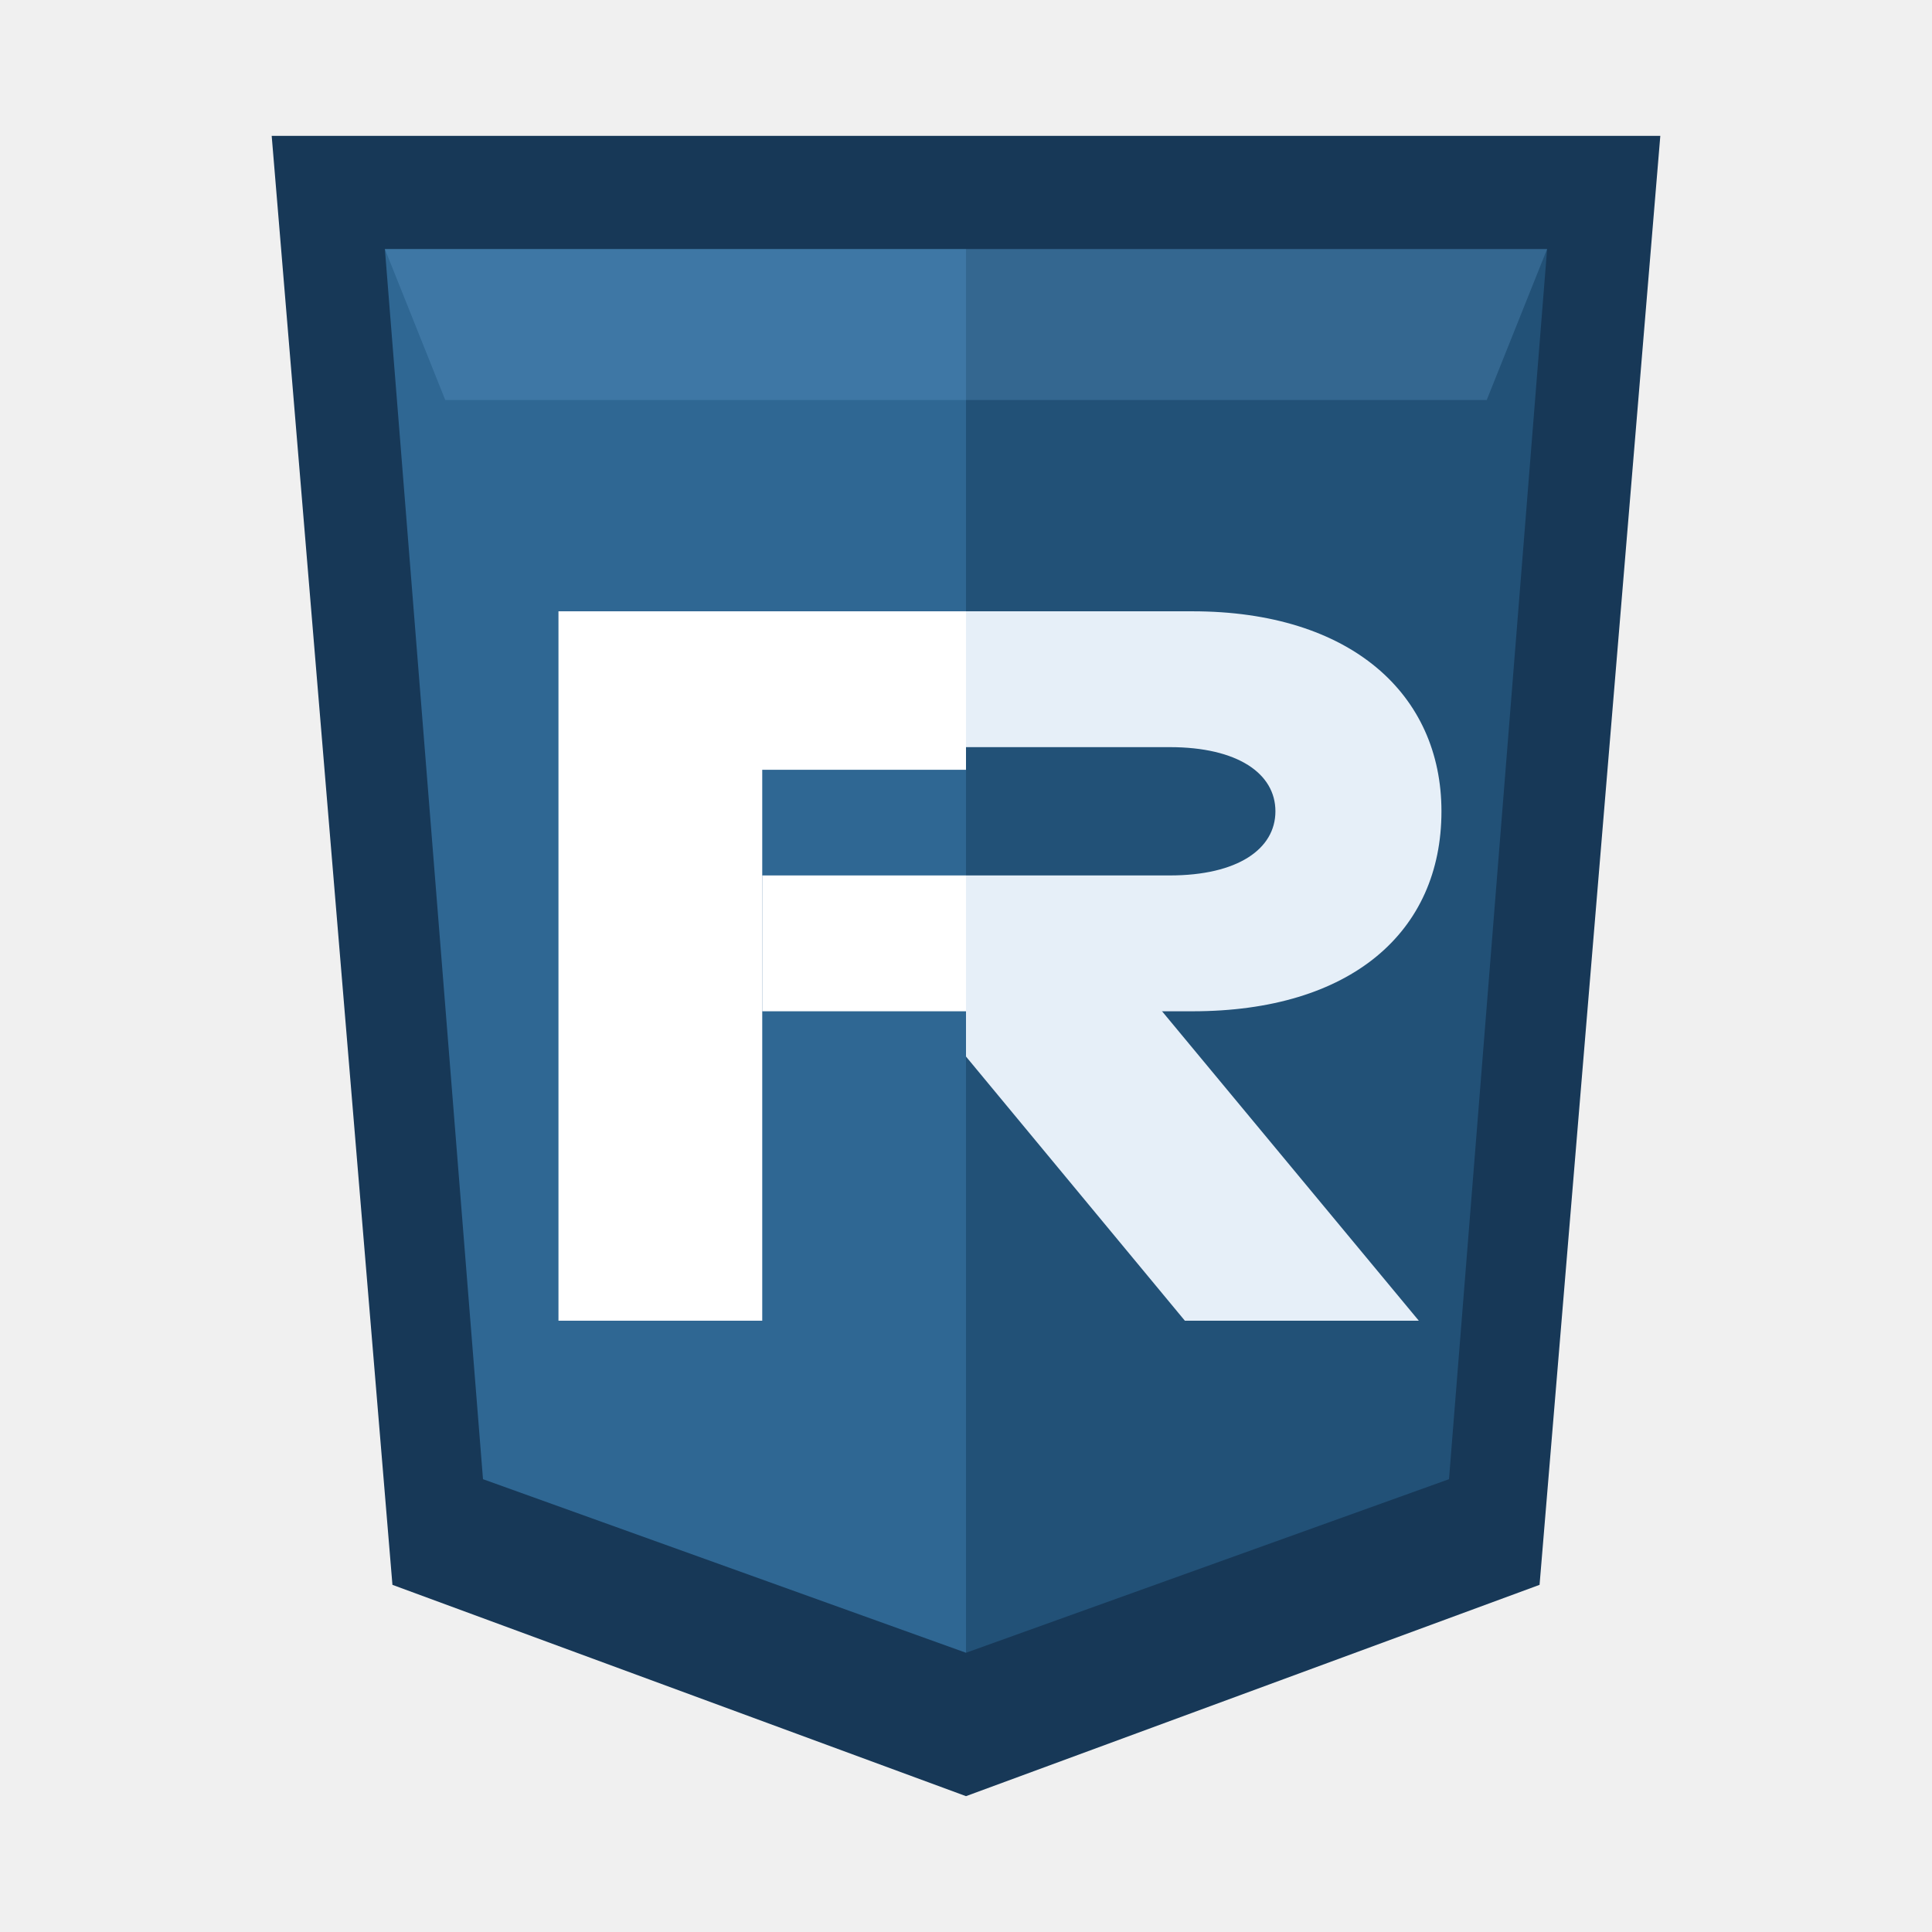
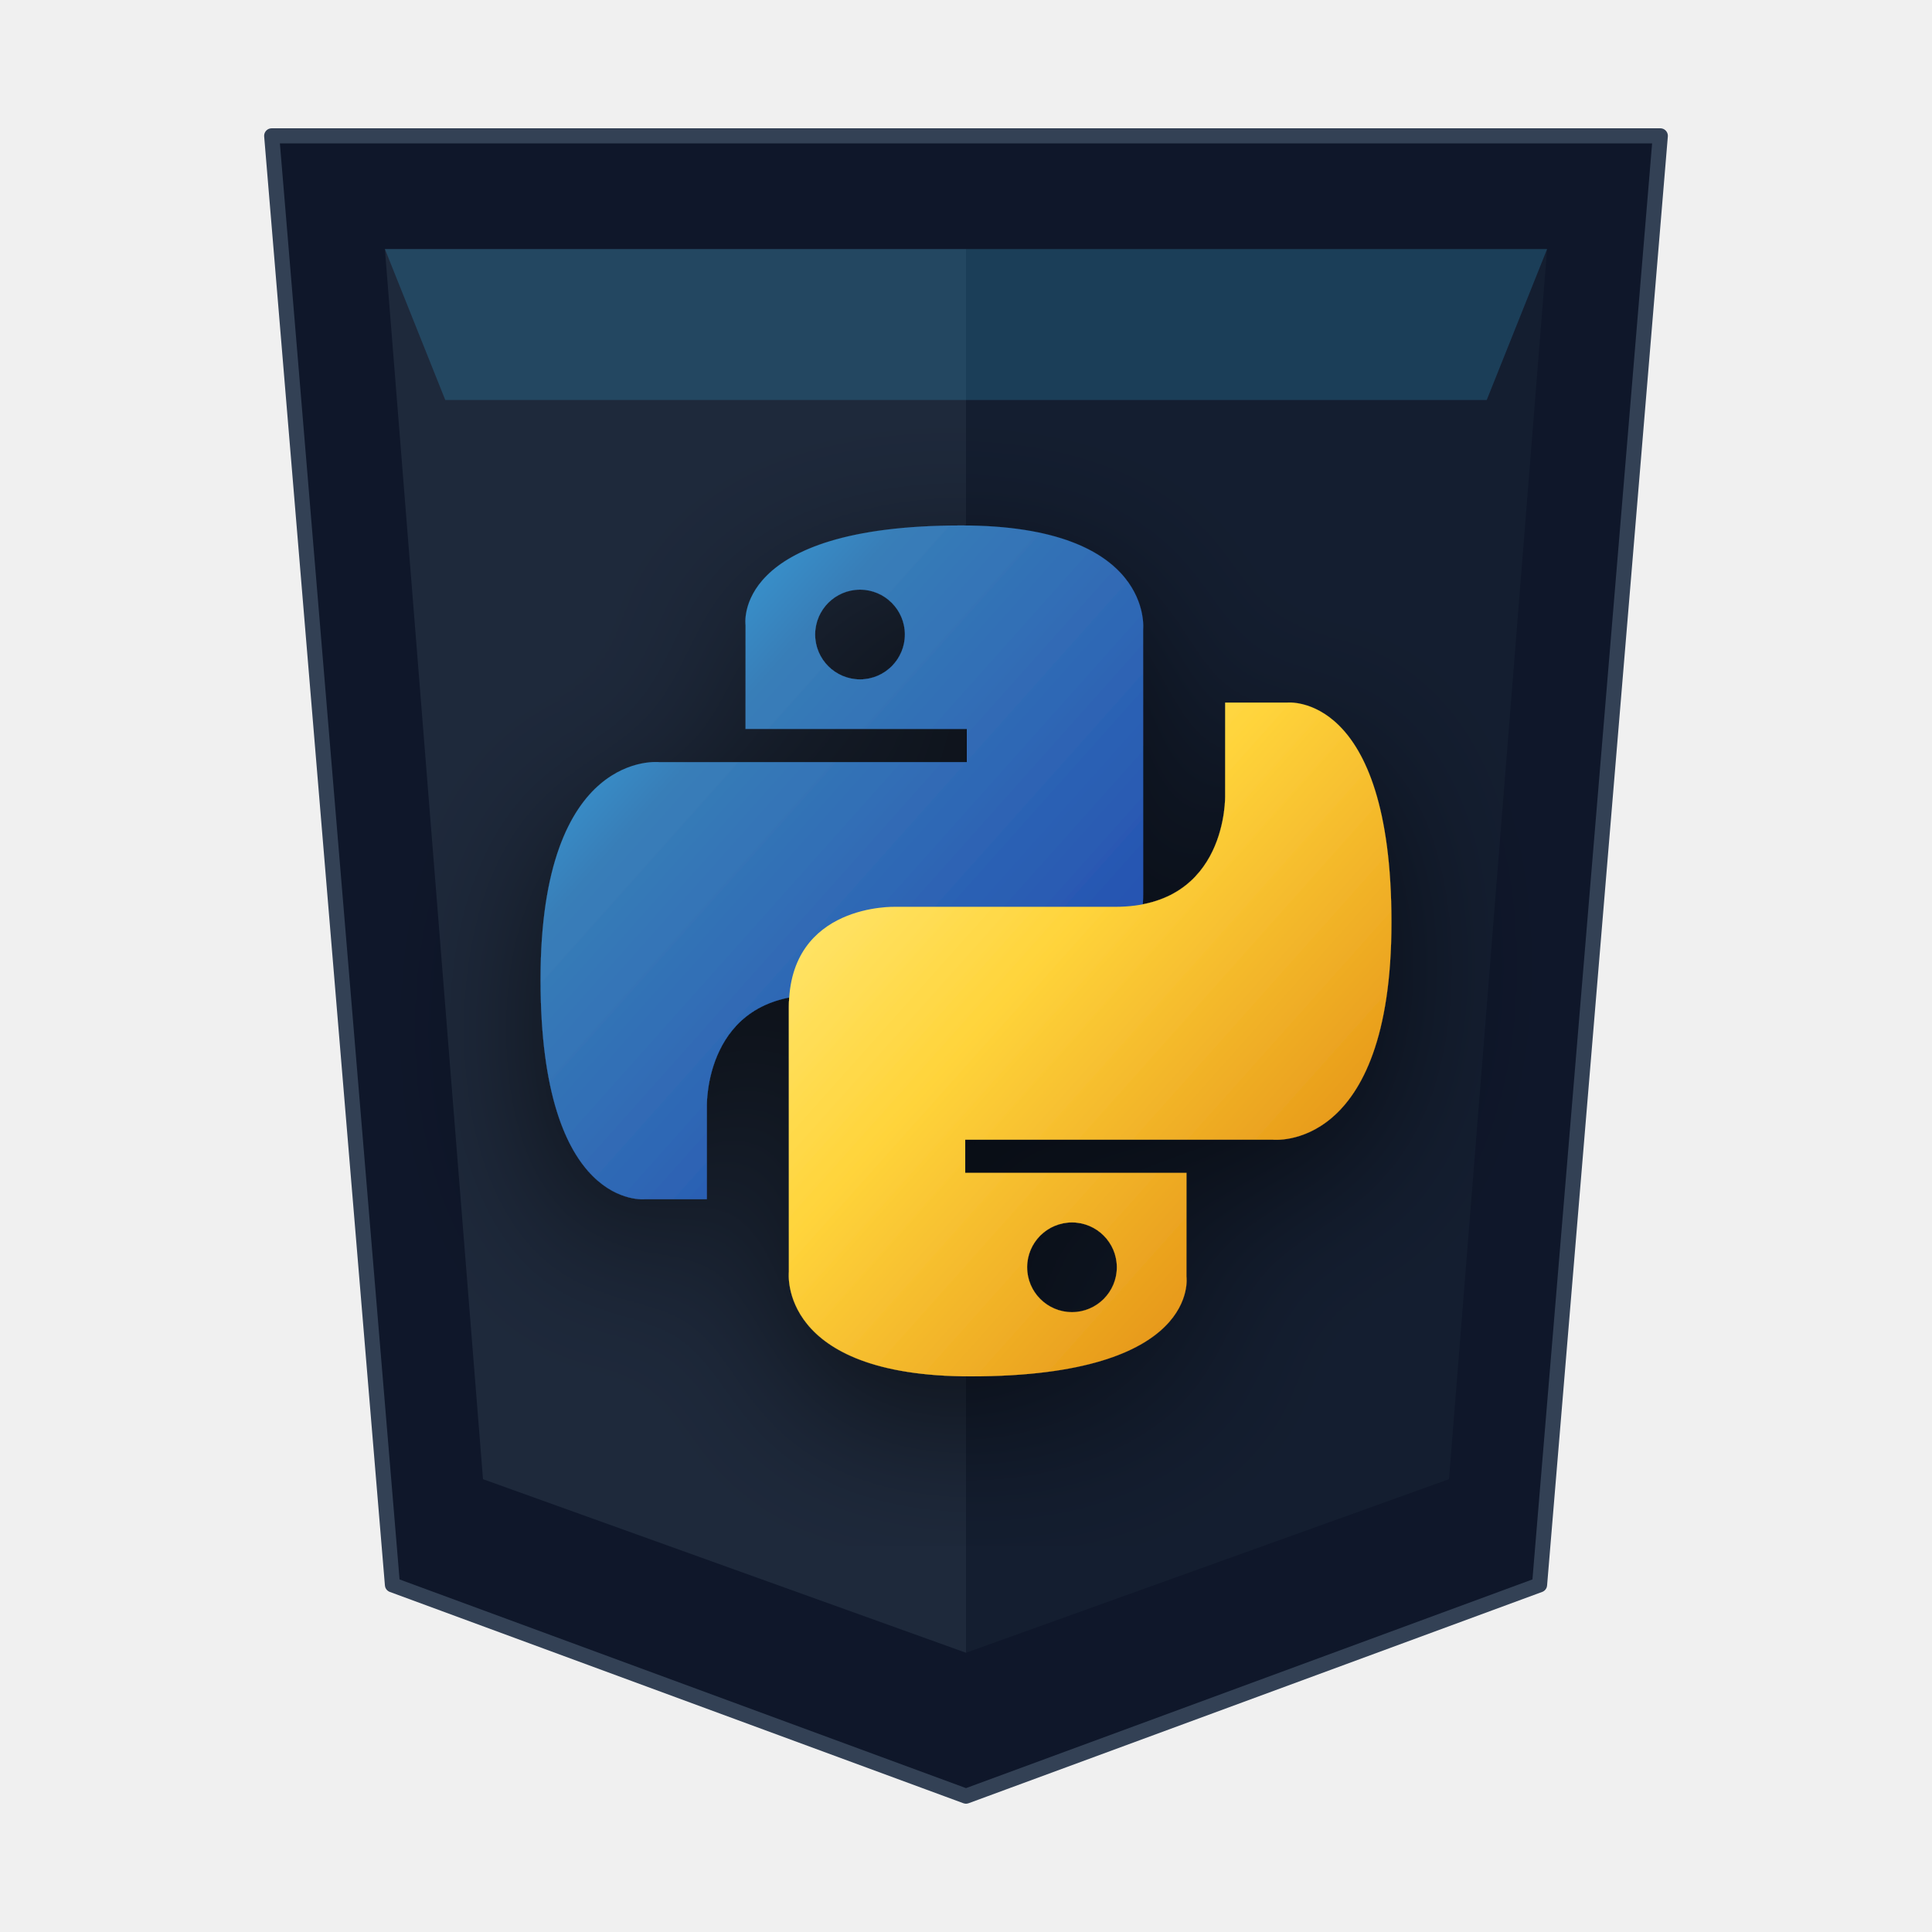
<svg xmlns="http://www.w3.org/2000/svg" viewBox="0 0 512 512" width="100%" height="100%">
  <defs>
+     <linearGradient id="shieldGrad" x1="0%" y1="0%" x2="100%" y2="100%">
+       <stop offset="0%" stop-color="#1e293b" />
+       <stop offset="50%" stop-color="#0f172a" />
+       <stop offset="100%" stop-color="#020617" />
+     </linearGradient>
+     <linearGradient id="pyBlue" x1="0%" y1="0%" x2="100%" y2="100%">
+       <stop offset="0%" stop-color="#38bdf8" />
+       <stop offset="30%" stop-color="#387eb8" />
+       <stop offset="100%" stop-color="#1e40af" />
+     </linearGradient>
+     <linearGradient id="pyYellow" x1="0%" y1="0%" x2="100%" y2="100%">
+       <stop offset="0%" stop-color="#fef08a" />
+       <stop offset="40%" stop-color="#ffd43b" />
+       <stop offset="100%" stop-color="#d97706" />
+     </linearGradient>
+     <filter id="glow" x="-20%" y="-20%" width="140%" height="140%">
+       <feDropShadow dx="0" dy="6" stdDeviation="10" flood-color="#000000" flood-opacity="0.6" />
+     </filter>
    <style>
-       .shield-bg { fill: #173857; }
-       .shield-left { fill: #2f6793; }
-       .shield-right { fill: #225177; }
-       .facet-highlight { fill: #6ba8dc; opacity: 0.25; }
-       .text-left { fill: #FFFFFF; }
-       .text-right { fill: #E6EFF8; }
+       .shield-bg { fill: #0f172a; }
+       .shield-left { fill: #1e293b; }
+       .shield-right { fill: #141e30; }
+       .facet-highlight { fill: #38bdf8; opacity: 0.2; }
    </style>
  </defs>
-   <polygon class="shield-bg" points="72,36 440,36 408,420 256,476 104,420" />
+   <polygon class="shield-bg" points="72,36 440,36 408,420 256,476 104,420" stroke="#334155" stroke-width="4" stroke-linejoin="round" />
  <polygon class="shield-left" points="256,66 102,66 128,392 256,438" />
  <polygon class="shield-right" points="256,66 410,66 384,392 256,438" />
  <polygon class="facet-highlight" points="102,66 410,66 394,106 118,106" />
-   <g class="text-left">
-     <path d="M 148 162 L 256 162 L 256 204 L 202 204 L 202 350 L 148 350 Z" />
-     <path d="M 202 232 L 256 232 L 256 268 L 202 268 Z" />
-   </g>
-   <g class="text-right">
-     <path d="M 256 162 L 316 162 C 358 162 382 184 382 215 C 382 247 358 268 316 268 L 256 268 L 256 232 L 310 232 C 328 232 338 225 338 215 C 338 205 328 198 310 198 L 256 198 Z" />
-     <path d="M 256 256 L 298 256 L 376 350 L 314 350 L 256 280 Z" />
+   <g transform="translate(256, 252) scale(2.05) translate(-55, -55)" filter="url(#glow)">
+     <path fill="url(#pyBlue)" d="M 54.4 0 C 24.6 0 26.5 12.9 26.5 12.9 L 26.5 26.3 L 55.1 26.3 L 55.1 30.6 L 15.4 30.6 C 15.4 30.6 0 28.8 0 58.7 C 0 88.6 13.5 87.1 13.5 87.1 L 21.5 87.1 L 21.5 75.1 C 21.5 75.1 21.1 60.7 35.7 60.7 L 64.1 60.7 C 64.1 60.7 77.9 61.2 77.9 47.7 L 77.9 13.5 C 77.9 13.5 79.4 0 54.4 0 Z M 41.3 8.3 C 44.5 8.3 47.1 10.9 47.1 14.1 C 47.1 17.3 44.5 19.9 41.3 19.9 C 38.1 19.9 35.5 17.3 35.5 14.1 C 35.5 10.9 38.1 8.3 41.3 8.3 Z" />
+     <path fill="url(#pyYellow)" d="M 55.6 110 C 85.4 110 83.5 97.1 83.5 97.1 L 83.5 83.7 L 54.9 83.7 L 54.9 79.4 L 94.6 79.4 C 94.6 79.4 110 81.2 110 51.3 C 110 21.4 96.5 22.9 96.5 22.9 L 88.5 22.9 L 88.5 34.9 C 88.5 34.9 88.9 49.3 74.3 49.3 L 45.9 49.3 C 45.9 49.3 32.1 48.8 32.1 62.3 L 32.1 96.5 C 32.1 96.5 30.6 110 55.6 110 Z M 68.7 101.7 C 65.5 101.7 62.9 99.1 62.9 95.9 C 62.9 92.7 65.5 90.1 68.7 90.1 C 71.9 90.1 74.5 92.7 74.5 95.9 C 74.5 99.1 71.9 101.7 68.7 101.7 Z" />
  </g>
</svg>
